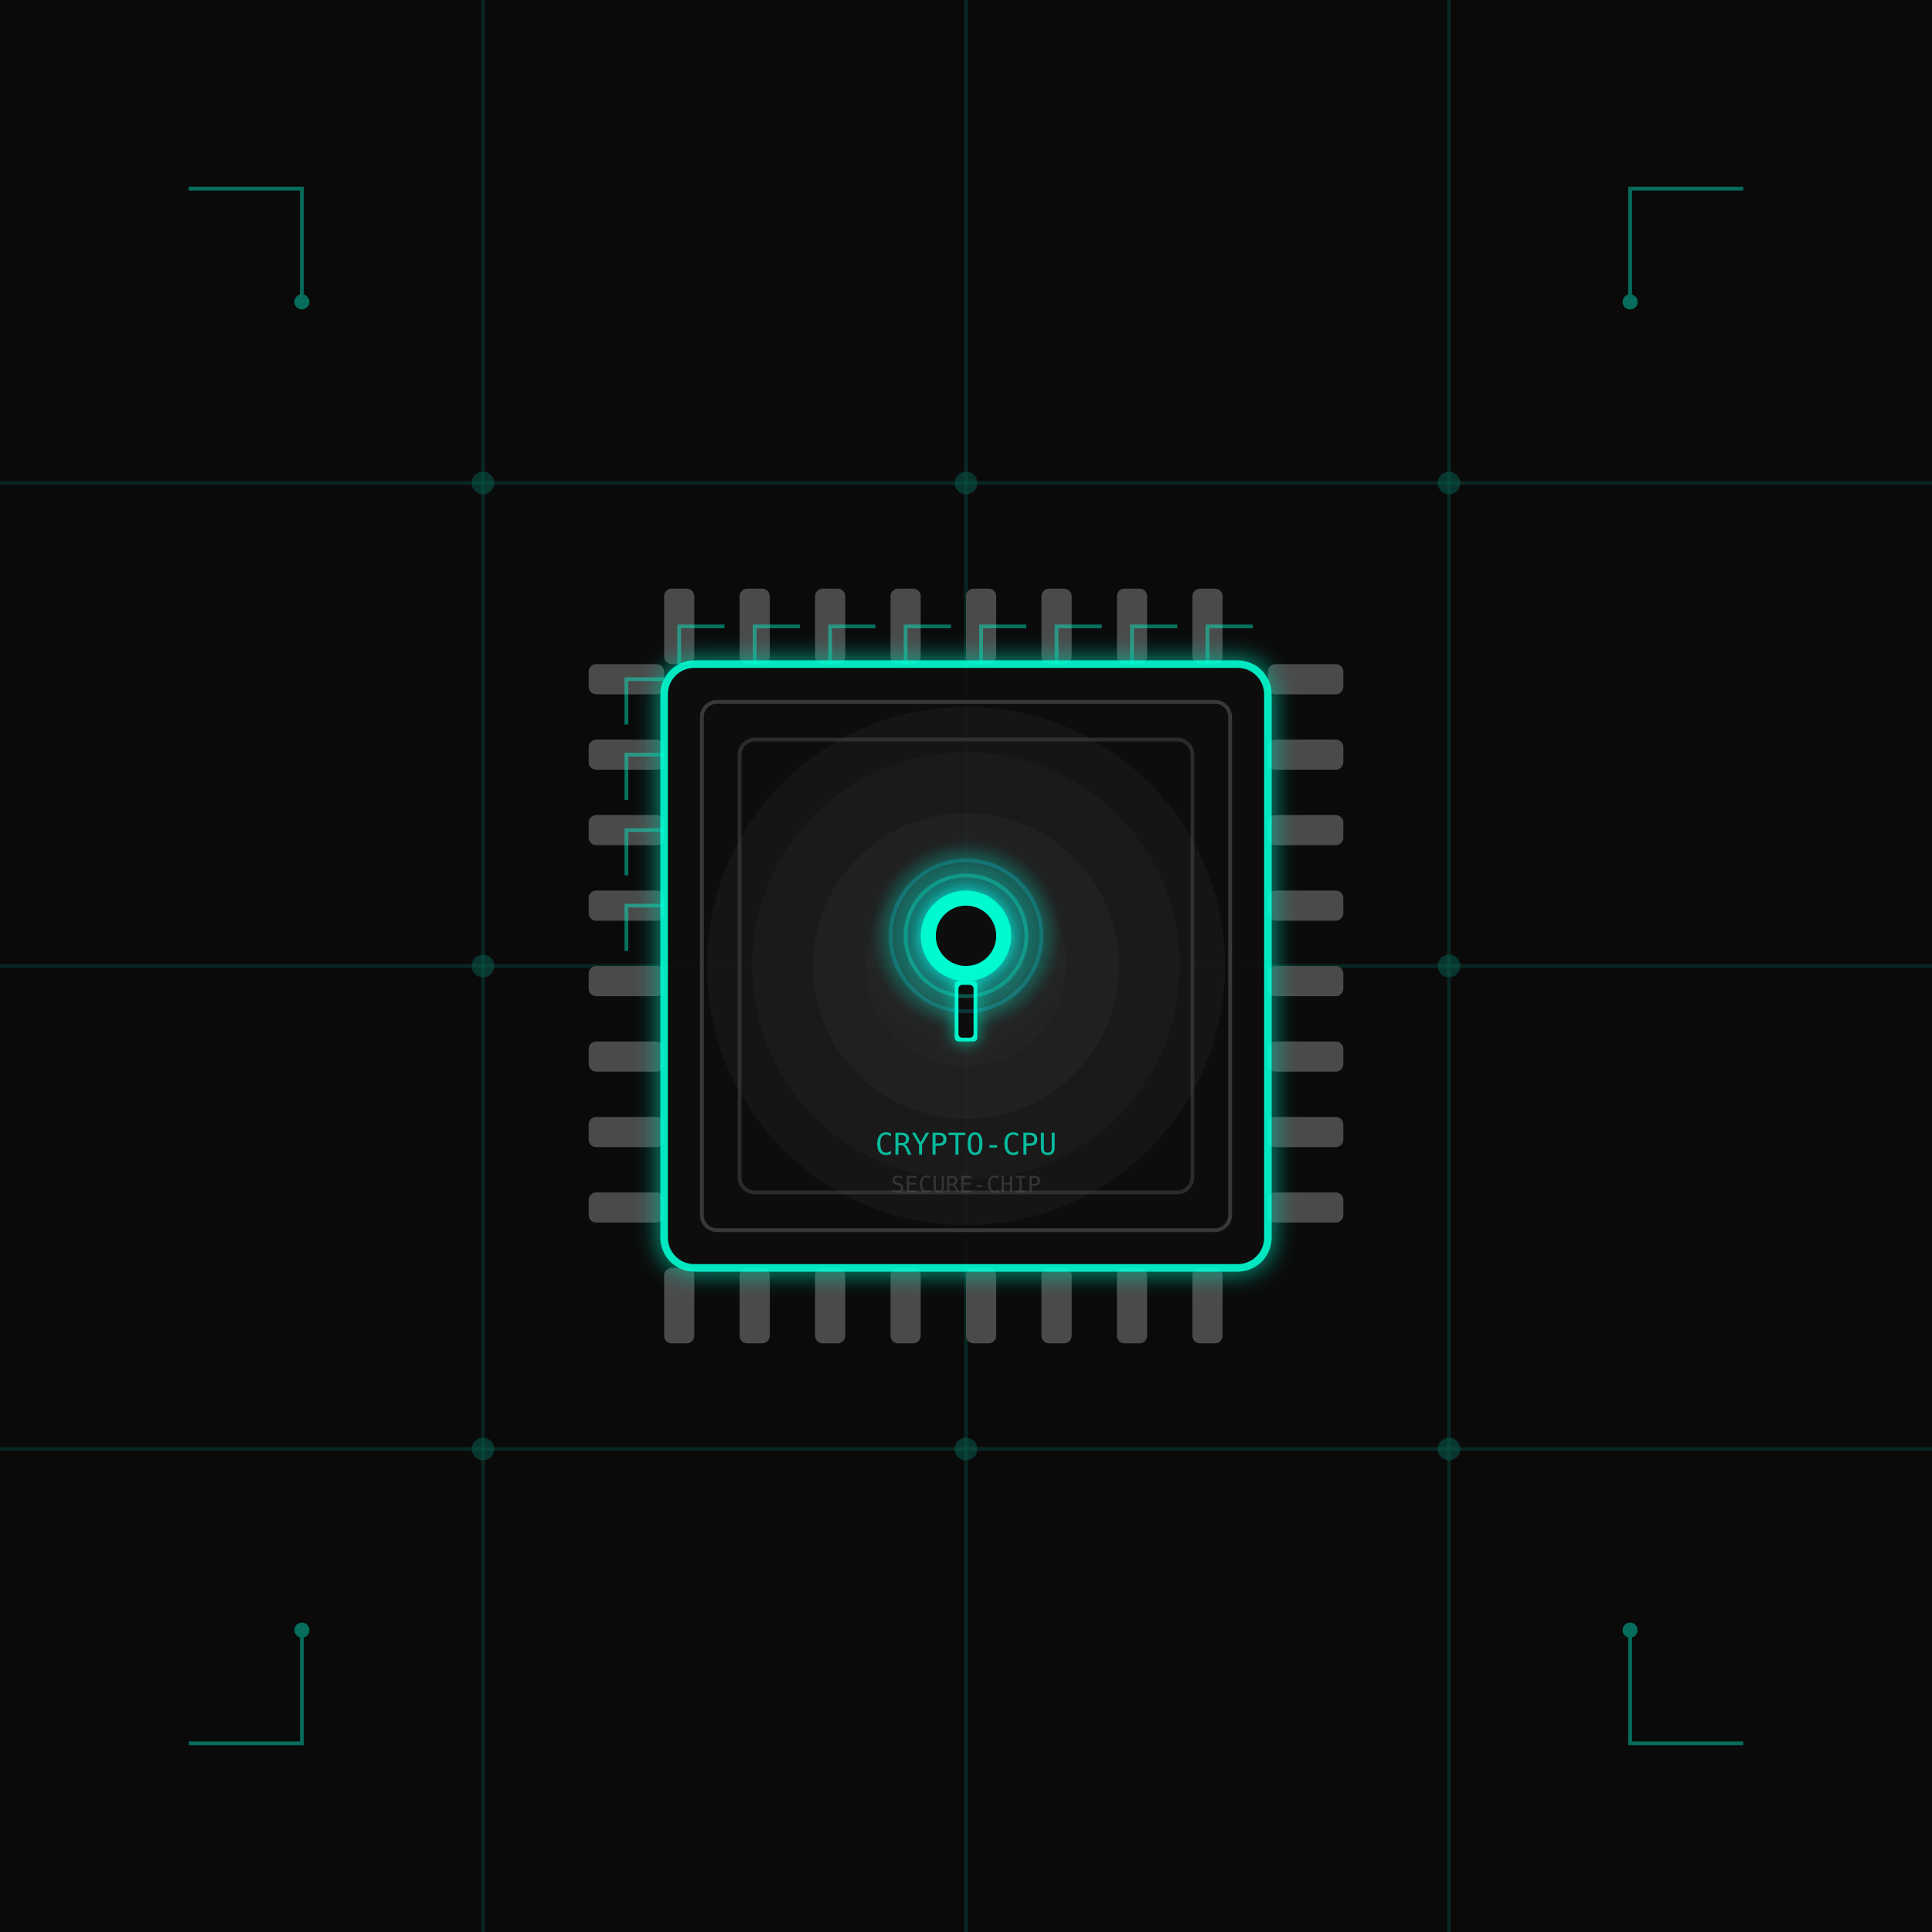
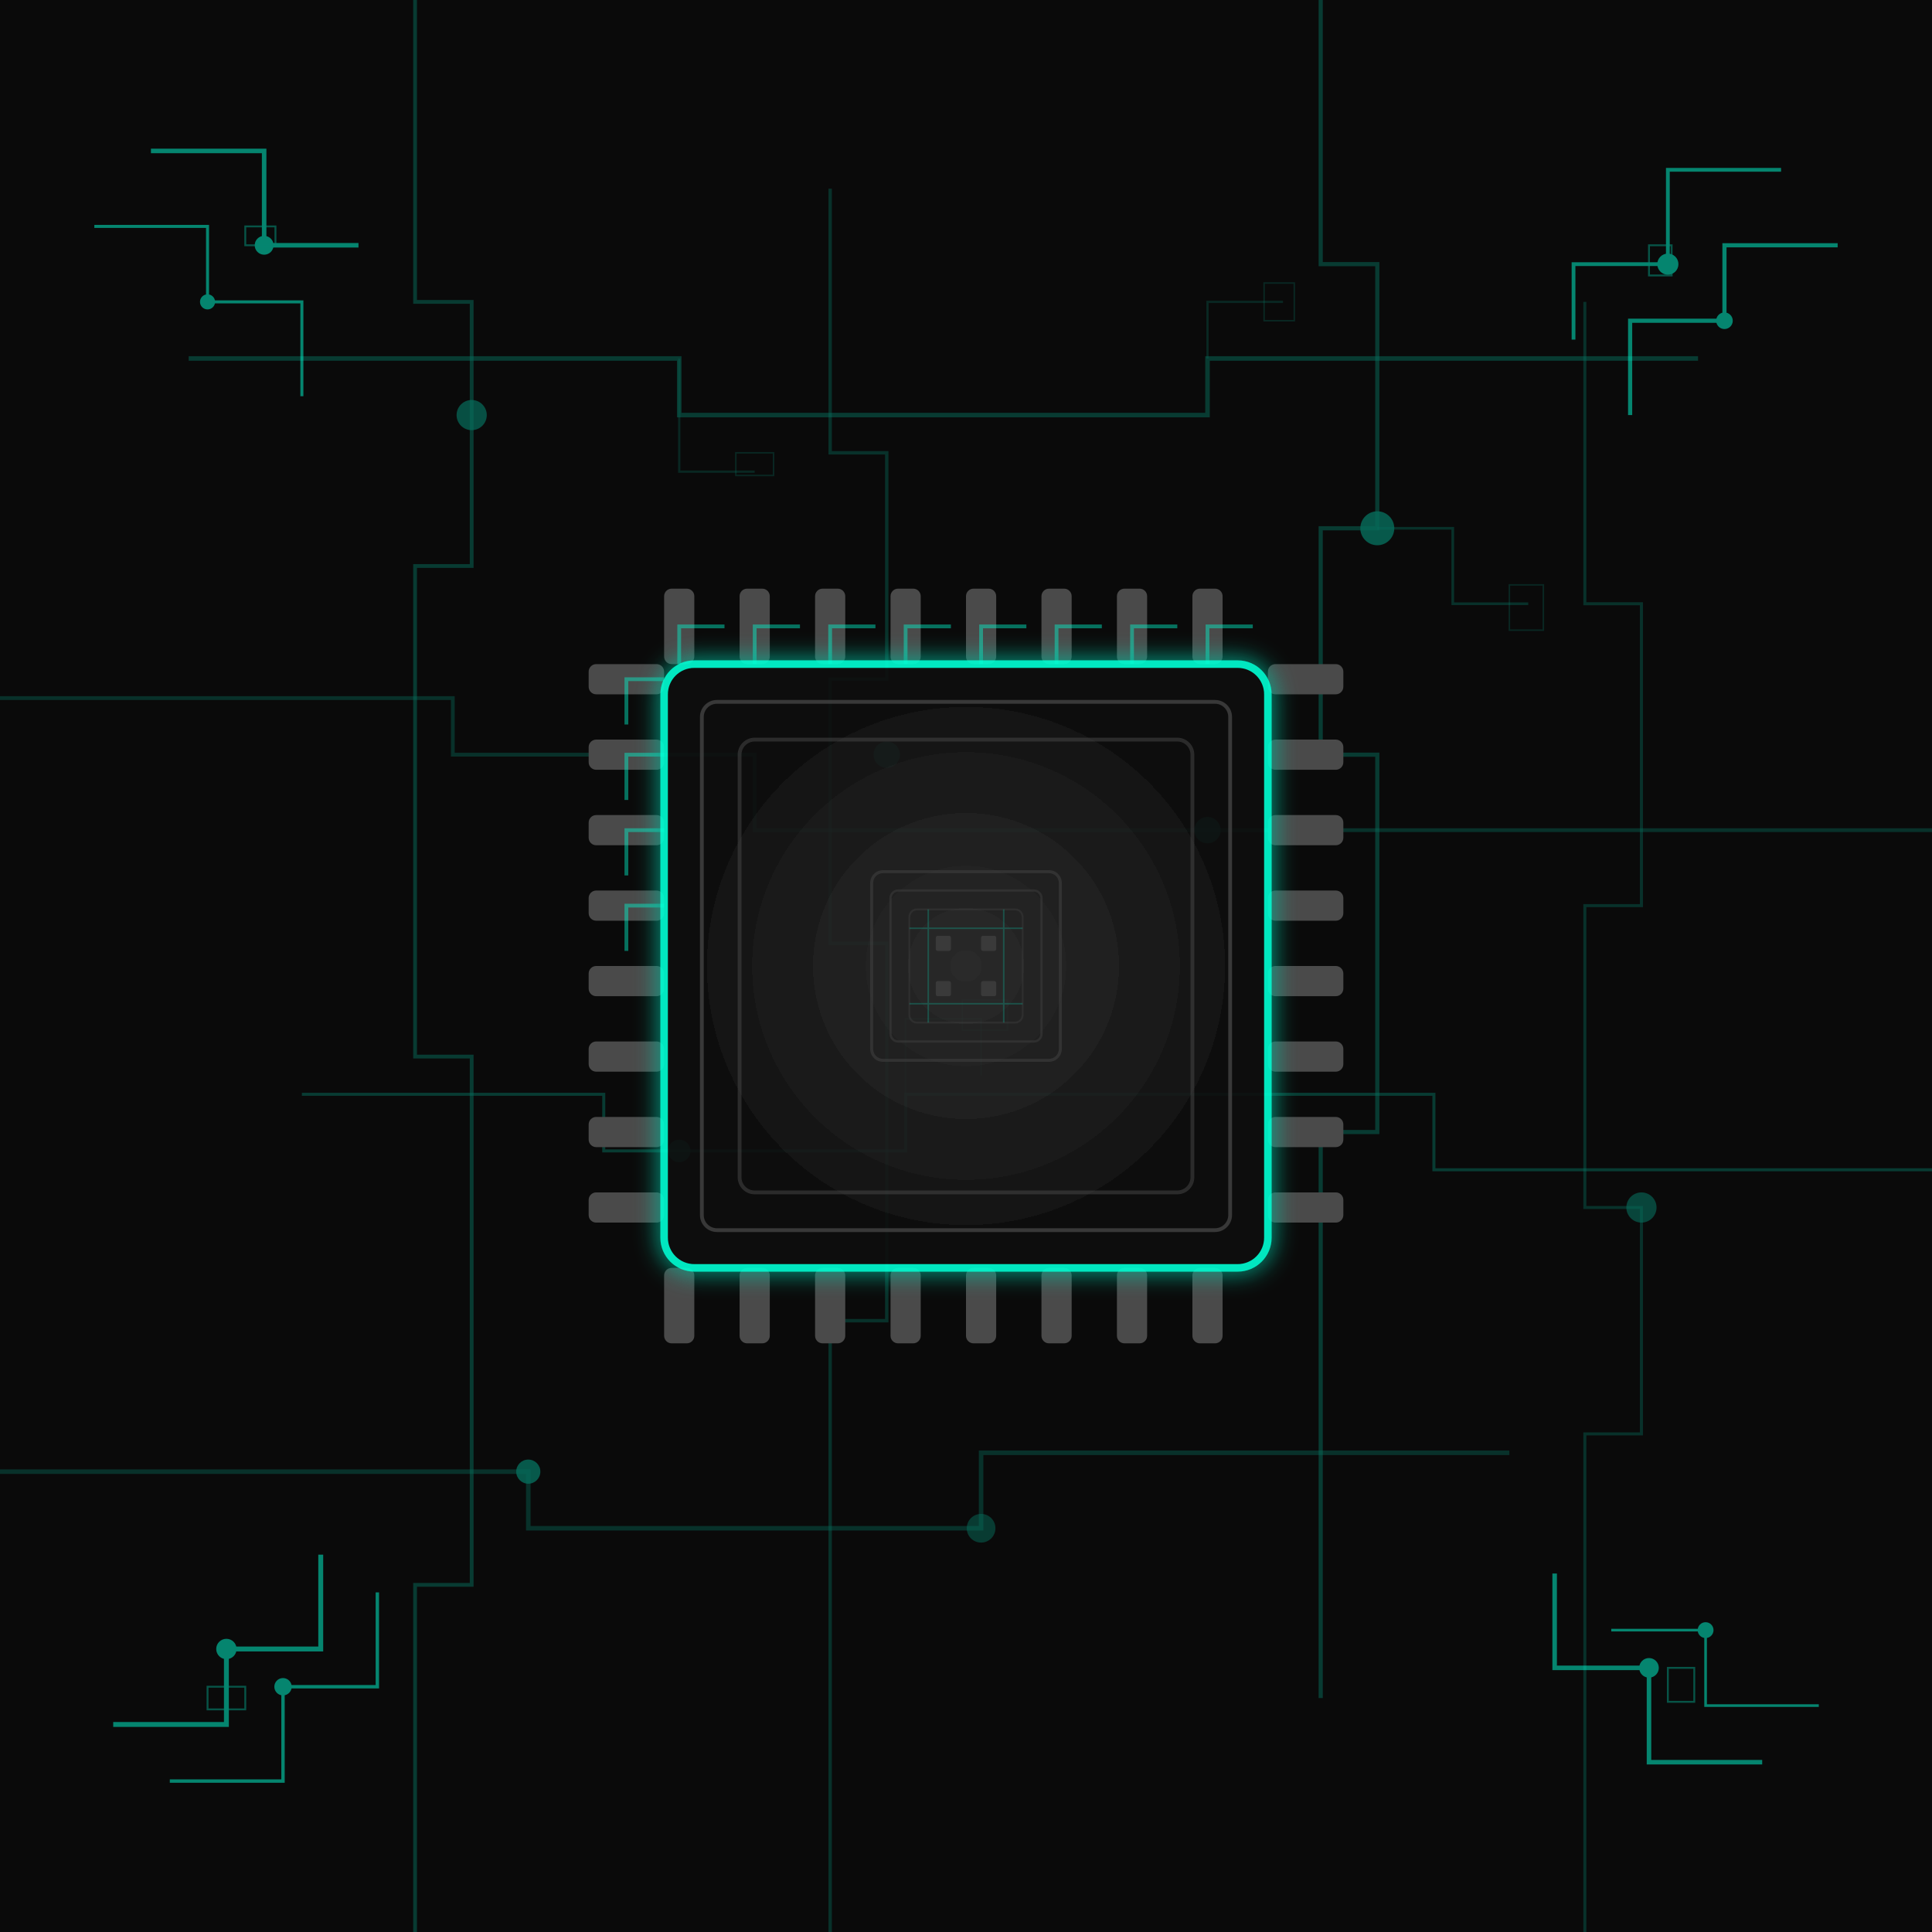
<svg xmlns="http://www.w3.org/2000/svg" width="512" height="512" viewBox="0 0 512 512">
  <defs>
    <radialGradient id="cpuGradient" cx="50%" cy="50%" r="50%">
      <stop offset="0%" style="stop-color:#2E2E2E;stop-opacity:1" />
      <stop offset="70%" style="stop-color:#1A1A1A;stop-opacity:1" />
      <stop offset="100%" style="stop-color:#0A0A0A;stop-opacity:1" />
    </radialGradient>
    <radialGradient id="keyholeGlow" cx="50%" cy="50%" r="50%">
      <stop offset="0%" style="stop-color:#00FFD4;stop-opacity:0.8" />
      <stop offset="40%" style="stop-color:#00E5FF;stop-opacity:0.6" />
      <stop offset="80%" style="stop-color:#00FFD4;stop-opacity:0.3" />
      <stop offset="100%" style="stop-color:#00FFD4;stop-opacity:0" />
    </radialGradient>
    <filter id="glow">
      <feGaussianBlur stdDeviation="3" result="coloredBlur" />
      <feMerge>
        <feMergeNode in="coloredBlur" />
        <feMergeNode in="SourceGraphic" />
      </feMerge>
    </filter>
    <filter id="innerGlow">
      <feGaussianBlur stdDeviation="2" result="coloredBlur" />
      <feMerge>
        <feMergeNode in="coloredBlur" />
        <feMergeNode in="SourceGraphic" />
      </feMerge>
    </filter>
  </defs>
  <rect width="512" height="512" fill="#0A0A0A" />
-   <g opacity="0.3">
-     <line x1="0" y1="128" x2="512" y2="128" stroke="#00FFD4" stroke-width="1" opacity="0.4" />
-     <line x1="0" y1="256" x2="512" y2="256" stroke="#00FFD4" stroke-width="1" opacity="0.4" />
-     <line x1="0" y1="384" x2="512" y2="384" stroke="#00FFD4" stroke-width="1" opacity="0.4" />
-     <line x1="128" y1="0" x2="128" y2="512" stroke="#00FFD4" stroke-width="1" opacity="0.4" />
-     <line x1="256" y1="0" x2="256" y2="512" stroke="#00FFD4" stroke-width="1" opacity="0.4" />
-     <line x1="384" y1="0" x2="384" y2="512" stroke="#00FFD4" stroke-width="1" opacity="0.4" />
-     <circle cx="128" cy="128" r="3" fill="#00FFD4" opacity="0.6" />
-     <circle cx="256" cy="128" r="3" fill="#00FFD4" opacity="0.6" />
-     <circle cx="384" cy="128" r="3" fill="#00FFD4" opacity="0.6" />
-     <circle cx="128" cy="256" r="3" fill="#00FFD4" opacity="0.6" />
-     <circle cx="384" cy="256" r="3" fill="#00FFD4" opacity="0.6" />
-     <circle cx="128" cy="384" r="3" fill="#00FFD4" opacity="0.6" />
-     <circle cx="256" cy="384" r="3" fill="#00FFD4" opacity="0.6" />
-     <circle cx="384" cy="384" r="3" fill="#00FFD4" opacity="0.6" />
+   <g opacity="0.4">
+     <path d="M50,95 L180,95 L180,110 L320,110 L320,95 L450,95" stroke="#00FFD4" stroke-width="1.2" fill="none" opacity="0.5" />
+     <path d="M0,185 L120,185 L120,200 L200,200 L200,220 L512,220" stroke="#00FFD4" stroke-width="1" fill="none" opacity="0.4" />
+     <path d="M80,290 L160,290 L160,305 L240,305 L240,290 L380,290 L380,310 L512,310" stroke="#00FFD4" stroke-width="0.8" fill="none" opacity="0.5" />
+     <path d="M0,390 L140,390 L140,405 L260,405 L260,385 L400,385" stroke="#00FFD4" stroke-width="1.2" fill="none" opacity="0.4" />
+     <path d="M110,0 L110,80 L125,80 L125,150 L110,150 L110,280 L125,280 L125,420 L110,420 L110,512" stroke="#00FFD4" stroke-width="1" fill="none" opacity="0.5" />
+     <path d="M220,50 L220,120 L235,120 L235,180 L220,180 L220,250 L235,250 L235,350 L220,350 L220,512" stroke="#00FFD4" stroke-width="0.9" fill="none" opacity="0.4" />
+     <path d="M350,0 L350,70 L365,70 L365,140 L350,140 L350,200 L365,200 L365,300 L350,300 L350,450" stroke="#00FFD4" stroke-width="1.1" fill="none" opacity="0.5" />
+     <path d="M420,80 L420,160 L435,160 L435,240 L420,240 L420,320 L435,320 L435,380 L420,380 L420,512" stroke="#00FFD4" stroke-width="0.8" fill="none" opacity="0.4" />
+     <circle cx="125" cy="110" r="4" fill="#00FFD4" opacity="0.7" />
+     <circle cx="235" cy="200" r="3.5" fill="#00FFD4" opacity="0.6" />
+     <circle cx="365" cy="140" r="4.5" fill="#00FFD4" opacity="0.8" />
+     <circle cx="180" cy="305" r="3" fill="#00FFD4" opacity="0.6" />
+     <circle cx="320" cy="220" r="3.5" fill="#00FFD4" opacity="0.7" />
+     <circle cx="435" cy="320" r="4" fill="#00FFD4" opacity="0.6" />
+     <circle cx="140" cy="390" r="3.2" fill="#00FFD4" opacity="0.8" />
+     <circle cx="260" cy="405" r="3.8" fill="#00FFD4" opacity="0.5" />
+     <path d="M180,95 L180,125 L200,125" stroke="#00FFD4" stroke-width="0.6" fill="none" opacity="0.3" />
+     <path d="M320,95 L320,80 L340,80" stroke="#00FFD4" stroke-width="0.6" fill="none" opacity="0.3" />
+     <path d="M240,290 L240,270 L260,270 L260,285" stroke="#00FFD4" stroke-width="0.5" fill="none" opacity="0.3" />
+     <path d="M365,140 L385,140 L385,160 L405,160" stroke="#00FFD4" stroke-width="0.7" fill="none" opacity="0.4" />
+     <rect x="195" y="120" width="10" height="6" fill="none" stroke="#00FFD4" stroke-width="0.4" opacity="0.3" />
+     <rect x="335" y="75" width="8" height="10" fill="none" stroke="#00FFD4" stroke-width="0.4" opacity="0.3" />
+     <rect x="255" y="265" width="12" height="8" fill="none" stroke="#00FFD4" stroke-width="0.4" opacity="0.3" />
+     <rect x="400" y="155" width="9" height="12" fill="none" stroke="#00FFD4" stroke-width="0.4" opacity="0.3" />
  </g>
  <g transform="translate(256,256)">
    <g>
      <rect x="-80" y="-100" width="8" height="20" fill="#4A4A4A" rx="2" />
      <rect x="-60" y="-100" width="8" height="20" fill="#4A4A4A" rx="2" />
      <rect x="-40" y="-100" width="8" height="20" fill="#4A4A4A" rx="2" />
      <rect x="-20" y="-100" width="8" height="20" fill="#4A4A4A" rx="2" />
      <rect x="0" y="-100" width="8" height="20" fill="#4A4A4A" rx="2" />
      <rect x="20" y="-100" width="8" height="20" fill="#4A4A4A" rx="2" />
      <rect x="40" y="-100" width="8" height="20" fill="#4A4A4A" rx="2" />
      <rect x="60" y="-100" width="8" height="20" fill="#4A4A4A" rx="2" />
    </g>
    <g>
      <rect x="-80" y="80" width="8" height="20" fill="#4A4A4A" rx="2" />
      <rect x="-60" y="80" width="8" height="20" fill="#4A4A4A" rx="2" />
      <rect x="-40" y="80" width="8" height="20" fill="#4A4A4A" rx="2" />
      <rect x="-20" y="80" width="8" height="20" fill="#4A4A4A" rx="2" />
      <rect x="0" y="80" width="8" height="20" fill="#4A4A4A" rx="2" />
      <rect x="20" y="80" width="8" height="20" fill="#4A4A4A" rx="2" />
      <rect x="40" y="80" width="8" height="20" fill="#4A4A4A" rx="2" />
      <rect x="60" y="80" width="8" height="20" fill="#4A4A4A" rx="2" />
    </g>
    <g>
      <rect x="-100" y="-80" width="20" height="8" fill="#4A4A4A" rx="2" />
      <rect x="-100" y="-60" width="20" height="8" fill="#4A4A4A" rx="2" />
      <rect x="-100" y="-40" width="20" height="8" fill="#4A4A4A" rx="2" />
      <rect x="-100" y="-20" width="20" height="8" fill="#4A4A4A" rx="2" />
      <rect x="-100" y="0" width="20" height="8" fill="#4A4A4A" rx="2" />
      <rect x="-100" y="20" width="20" height="8" fill="#4A4A4A" rx="2" />
      <rect x="-100" y="40" width="20" height="8" fill="#4A4A4A" rx="2" />
      <rect x="-100" y="60" width="20" height="8" fill="#4A4A4A" rx="2" />
    </g>
    <g>
      <rect x="80" y="-80" width="20" height="8" fill="#4A4A4A" rx="2" />
      <rect x="80" y="-60" width="20" height="8" fill="#4A4A4A" rx="2" />
      <rect x="80" y="-40" width="20" height="8" fill="#4A4A4A" rx="2" />
      <rect x="80" y="-20" width="20" height="8" fill="#4A4A4A" rx="2" />
      <rect x="80" y="0" width="20" height="8" fill="#4A4A4A" rx="2" />
      <rect x="80" y="20" width="20" height="8" fill="#4A4A4A" rx="2" />
      <rect x="80" y="40" width="20" height="8" fill="#4A4A4A" rx="2" />
      <rect x="80" y="60" width="20" height="8" fill="#4A4A4A" rx="2" />
    </g>
    <g opacity="0.6" stroke="#00FFD4" stroke-width="1" fill="none">
      <path d="M-76,-80 L-76,-90 L-64,-90" opacity="0.7" />
      <path d="M-56,-80 L-56,-90 L-44,-90" opacity="0.7" />
      <path d="M-36,-80 L-36,-90 L-24,-90" opacity="0.7" />
      <path d="M-16,-80 L-16,-90 L-4,-90" opacity="0.7" />
      <path d="M4,-80 L4,-90 L16,-90" opacity="0.7" />
      <path d="M24,-80 L24,-90 L36,-90" opacity="0.7" />
      <path d="M44,-80 L44,-90 L56,-90" opacity="0.7" />
      <path d="M64,-80 L64,-90 L76,-90" opacity="0.7" />
      <path d="M-80,-76 L-90,-76 L-90,-64" opacity="0.7" />
      <path d="M-80,-56 L-90,-56 L-90,-44" opacity="0.7" />
      <path d="M-80,-36 L-90,-36 L-90,-24" opacity="0.7" />
      <path d="M-80,-16 L-90,-16 L-90,-4" opacity="0.7" />
    </g>
    <rect x="-80" y="-80" width="160" height="160" fill="url(#cpuGradient)" rx="8" stroke="#00FFD4" stroke-width="2" opacity="0.9" filter="url(#glow)" />
    <rect x="-70" y="-70" width="140" height="140" fill="none" stroke="#4A4A4A" stroke-width="1" rx="4" opacity="0.7" />
    <rect x="-60" y="-60" width="120" height="120" fill="none" stroke="#4A4A4A" stroke-width="1" rx="4" opacity="0.5" />
-     <g filter="url(#innerGlow)">
-       <circle cx="0" cy="-8" r="25" fill="url(#keyholeGlow)" opacity="0.4" />
-       <circle cx="0" cy="-8" r="12" fill="#00FFD4" opacity="0.9" />
-       <circle cx="0" cy="-8" r="8" fill="#0A0A0A" opacity="1" />
-       <rect x="-3" y="4" width="6" height="16" fill="#00FFD4" rx="1" opacity="0.9" />
-       <rect x="-2" y="5" width="4" height="14" fill="#0A0A0A" rx="1" />
-       <circle cx="0" cy="-8" r="16" fill="none" stroke="#00FFD4" stroke-width="1" opacity="0.3" />
-       <circle cx="0" cy="-8" r="20" fill="none" stroke="#00E5FF" stroke-width="1" opacity="0.2" />
+     <g opacity="0.7">
+       <rect x="-25" y="-25" width="50" height="50" fill="none" stroke="#4A4A4A" stroke-width="0.8" rx="3" opacity="0.6" />
+       <rect x="-20" y="-20" width="40" height="40" fill="none" stroke="#4A4A4A" stroke-width="0.6" rx="2" opacity="0.5" />
+       <rect x="-15" y="-15" width="30" height="30" fill="none" stroke="#4A4A4A" stroke-width="0.5" rx="2" opacity="0.4" />
+       <path d="M-15,-10 L15,-10 M-10,-15 L-10,15 M10,-15 L10,15 M-15,10 L15,10" stroke="#00FFD4" stroke-width="0.4" opacity="0.3" />
+       <rect x="-8" y="-8" width="4" height="4" fill="#4A4A4A" rx="0.5" opacity="0.8" />
+       <rect x="4" y="-8" width="4" height="4" fill="#4A4A4A" rx="0.5" opacity="0.8" />
+       <rect x="-8" y="4" width="4" height="4" fill="#4A4A4A" rx="0.5" opacity="0.8" />
+       <rect x="4" y="4" width="4" height="4" fill="#4A4A4A" rx="0.5" opacity="0.8" />
    </g>
-     <text x="0" y="50" text-anchor="middle" fill="#00FFD4" font-family="monospace" font-size="8" opacity="0.7">CRYPTO-CPU</text>
-     <text x="0" y="60" text-anchor="middle" fill="#4A4A4A" font-family="monospace" font-size="6" opacity="0.6">SECURE-CHIP</text>
  </g>
-   <g opacity="0.4">
-     <path d="M50,50 L80,50 L80,80" stroke="#00FFD4" stroke-width="1" fill="none" />
-     <path d="M462,50 L432,50 L432,80" stroke="#00FFD4" stroke-width="1" fill="none" />
-     <path d="M50,462 L80,462 L80,432" stroke="#00FFD4" stroke-width="1" fill="none" />
-     <path d="M462,462 L432,462 L432,432" stroke="#00FFD4" stroke-width="1" fill="none" />
-     <circle cx="80" cy="80" r="2" fill="#00FFD4" />
-     <circle cx="432" cy="80" r="2" fill="#00FFD4" />
-     <circle cx="80" cy="432" r="2" fill="#00FFD4" />
-     <circle cx="432" cy="432" r="2" fill="#00FFD4" />
+   <g opacity="0.5">
+     <path d="M40,40 L70,40 L70,65 L95,65" stroke="#00FFD4" stroke-width="1.2" fill="none" />
+     <path d="M25,60 L55,60 L55,80 L80,80 L80,105" stroke="#00FFD4" stroke-width="0.8" fill="none" />
+     <circle cx="70" cy="65" r="2.5" fill="#00FFD4" />
+     <circle cx="55" cy="80" r="2" fill="#00FFD4" />
+     <path d="M472,45 L442,45 L442,70 L417,70 L417,90" stroke="#00FFD4" stroke-width="1" fill="none" />
+     <path d="M487,65 L457,65 L457,85 L432,85 L432,110" stroke="#00FFD4" stroke-width="1.1" fill="none" />
+     <circle cx="442" cy="70" r="2.8" fill="#00FFD4" />
+     <circle cx="457" cy="85" r="2.2" fill="#00FFD4" />
+     <path d="M45,472 L75,472 L75,447 L100,447 L100,422" stroke="#00FFD4" stroke-width="0.9" fill="none" />
+     <path d="M30,457 L60,457 L60,437 L85,437 L85,412" stroke="#00FFD4" stroke-width="1.3" fill="none" />
+     <circle cx="75" cy="447" r="2.3" fill="#00FFD4" />
+     <circle cx="60" cy="437" r="2.7" fill="#00FFD4" />
+     <path d="M467,467 L437,467 L437,442 L412,442 L412,417" stroke="#00FFD4" stroke-width="1.2" fill="none" />
+     <path d="M482,452 L452,452 L452,432 L427,432" stroke="#00FFD4" stroke-width="0.7" fill="none" />
+     <circle cx="437" cy="442" r="2.6" fill="#00FFD4" />
+     <circle cx="452" cy="432" r="2.1" fill="#00FFD4" />
+     <rect x="65" y="60" width="8" height="5" fill="none" stroke="#00FFD4" stroke-width="0.5" opacity="0.6" />
+     <rect x="437" y="65" width="6" height="8" fill="none" stroke="#00FFD4" stroke-width="0.5" opacity="0.6" />
+     <rect x="55" y="447" width="10" height="6" fill="none" stroke="#00FFD4" stroke-width="0.5" opacity="0.6" />
+     <rect x="442" y="442" width="7" height="9" fill="none" stroke="#00FFD4" stroke-width="0.5" opacity="0.6" />
  </g>
</svg>
